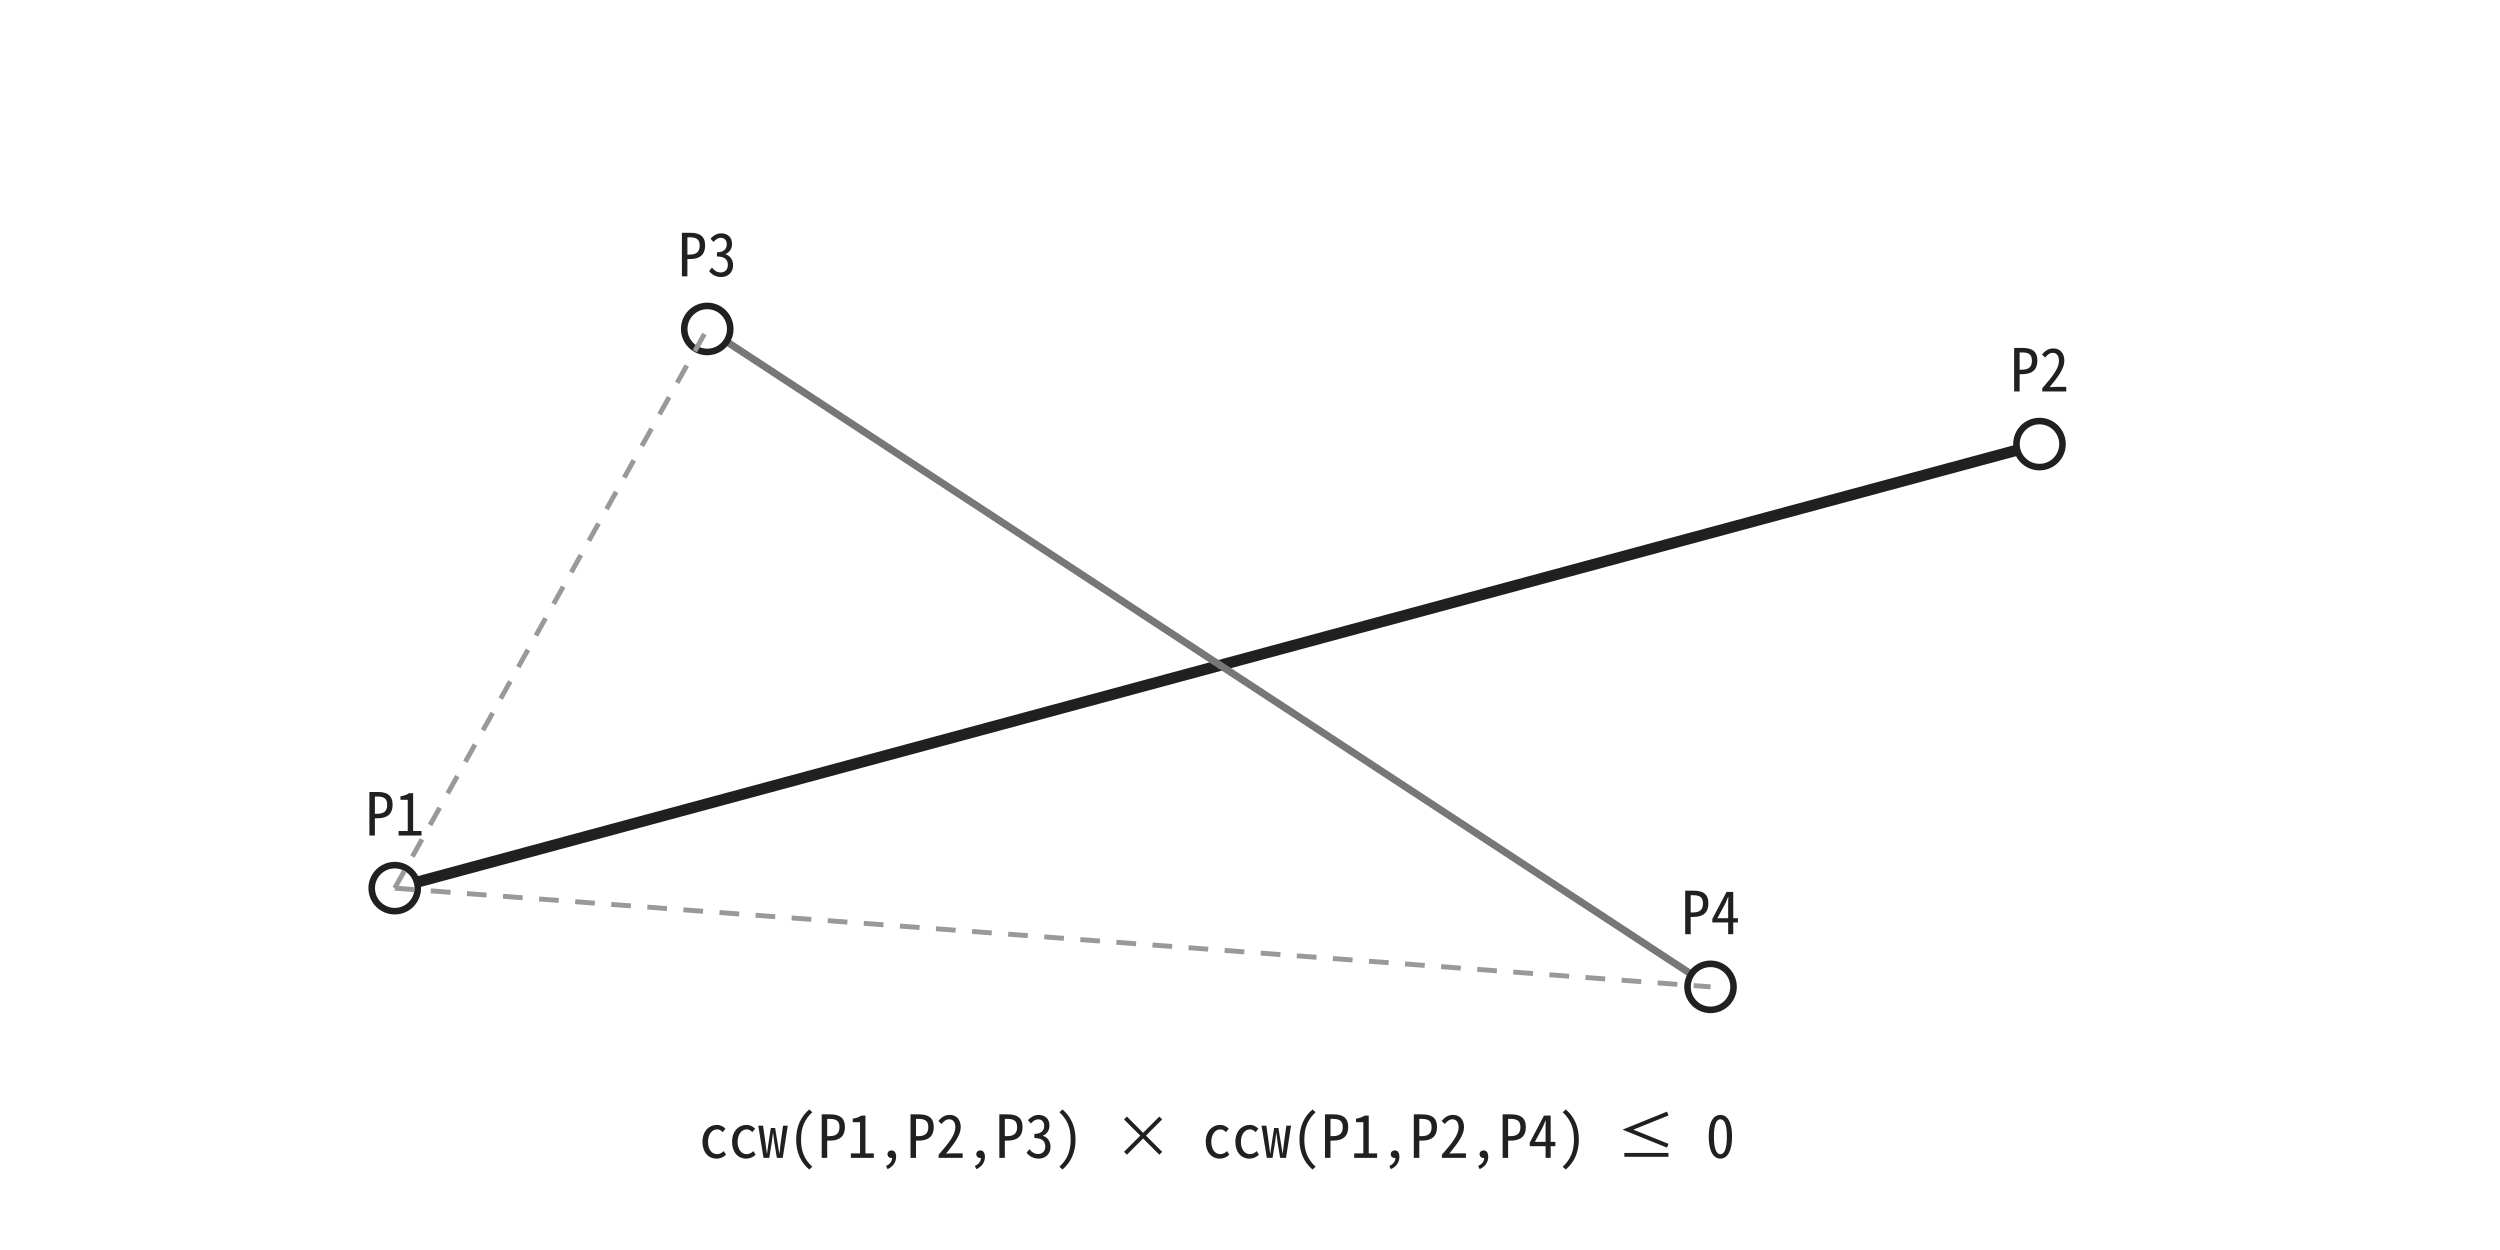
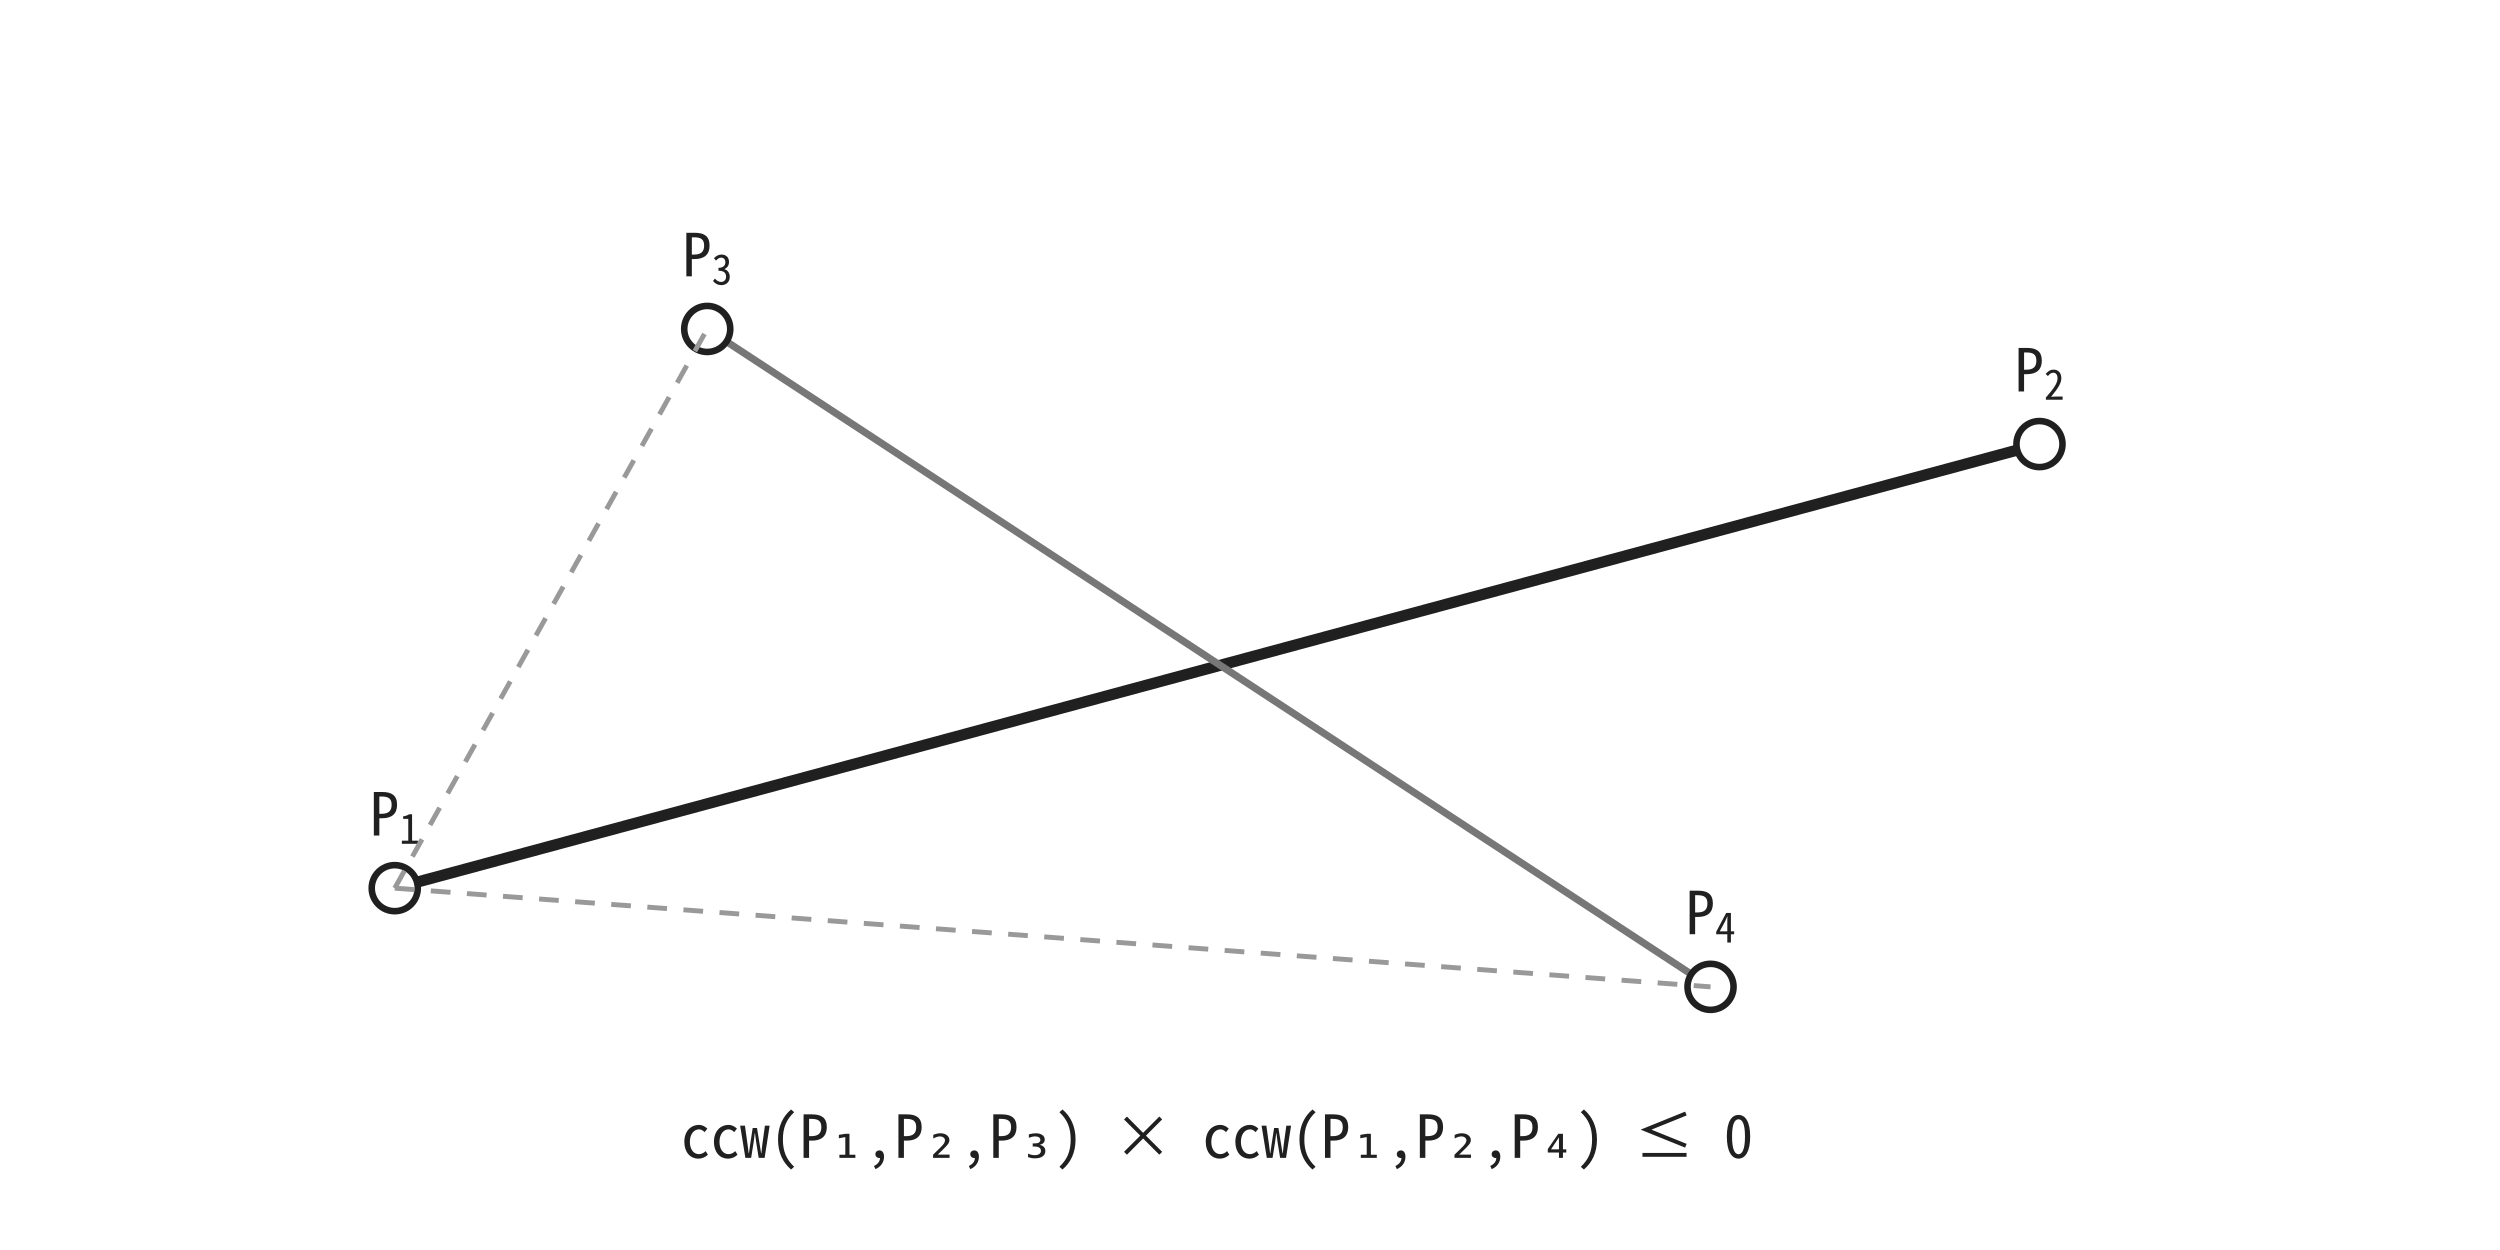
<svg xmlns="http://www.w3.org/2000/svg" width="760" height="380" viewBox="0 0 760 380">
  <rect width="100%" height="100%" fill="white" />
  <style>
text{font-family:"JetBrains Mono","Consolas","Noto Sans Mono CJK KR",monospace;fill:#202020}
.label{font-size:18px}.small{font-size:14px;fill:#555}.tiny{font-size:13px;fill:#555}
.point{fill:white;stroke:#202020;stroke-width:2}
.line{fill:none;stroke:#777;stroke-width:2.2}
.lineHi{fill:none;stroke:#202020;stroke-width:3.4}
.dash{fill:none;stroke:#999;stroke-width:1.5;stroke-dasharray:6 5}
.box{fill:white;stroke:#777;stroke-width:1.2;rx:5}
.boxHi{fill:#eee;stroke:#202020;stroke-width:2;rx:5}
.cell{fill:white;stroke:#777;stroke-width:1.2}.cellHi{fill:#eee;stroke:#202020;stroke-width:2}
.arrow{fill:none;stroke:#202020;stroke-width:1.7;marker-end:url(#arrow)}
</style>
  <defs>
    <marker id="arrow" markerWidth="9" markerHeight="9" refX="7" refY="3" orient="auto">
      <path d="M0,0 L0,6 L8,3 z" fill="#202020" />
    </marker>
  </defs>
  <line x1="120" y1="270" x2="620" y2="135" class="lineHi" />
  <line x1="215" y1="100" x2="520" y2="300" class="line" />
  <circle cx="120" cy="270" r="7" class="point" />
-   <text x="120" y="254" text-anchor="middle" class="label">P1</text>
+   <text x="120" y="254" text-anchor="middle" class="label">P<tspan baseline-shift="sub" font-size="70%">1</tspan>
+   </text>
  <circle cx="620" cy="135" r="7" class="point" />
-   <text x="620" y="119" text-anchor="middle" class="label">P2</text>
+   <text x="620" y="119" text-anchor="middle" class="label">P<tspan baseline-shift="sub" font-size="70%">2</tspan>
+   </text>
  <circle cx="215" cy="100" r="7" class="point" />
-   <text x="215" y="84" text-anchor="middle" class="label">P3</text>
+   <text x="215" y="84" text-anchor="middle" class="label">P<tspan baseline-shift="sub" font-size="70%">3</tspan>
+   </text>
  <circle cx="520" cy="300" r="7" class="point" />
-   <text x="520" y="284" text-anchor="middle" class="label">P4</text>
+   <text x="520" y="284" text-anchor="middle" class="label">P<tspan baseline-shift="sub" font-size="70%">4</tspan>
+   </text>
  <line x1="120" y1="270" x2="215" y2="100" class="dash" />
  <line x1="120" y1="270" x2="520" y2="300" class="dash" />
-   <text x="370.0" y="352.0" text-anchor="middle" class="label">ccw(P1,P2,P3) × ccw(P1,P2,P4) ≤ 0</text>
+   <text x="370.0" y="352.0" text-anchor="middle" class="label">ccw(P₁,P₂,P₃) × ccw(P₁,P₂,P₄) ≤ 0</text>
</svg>
